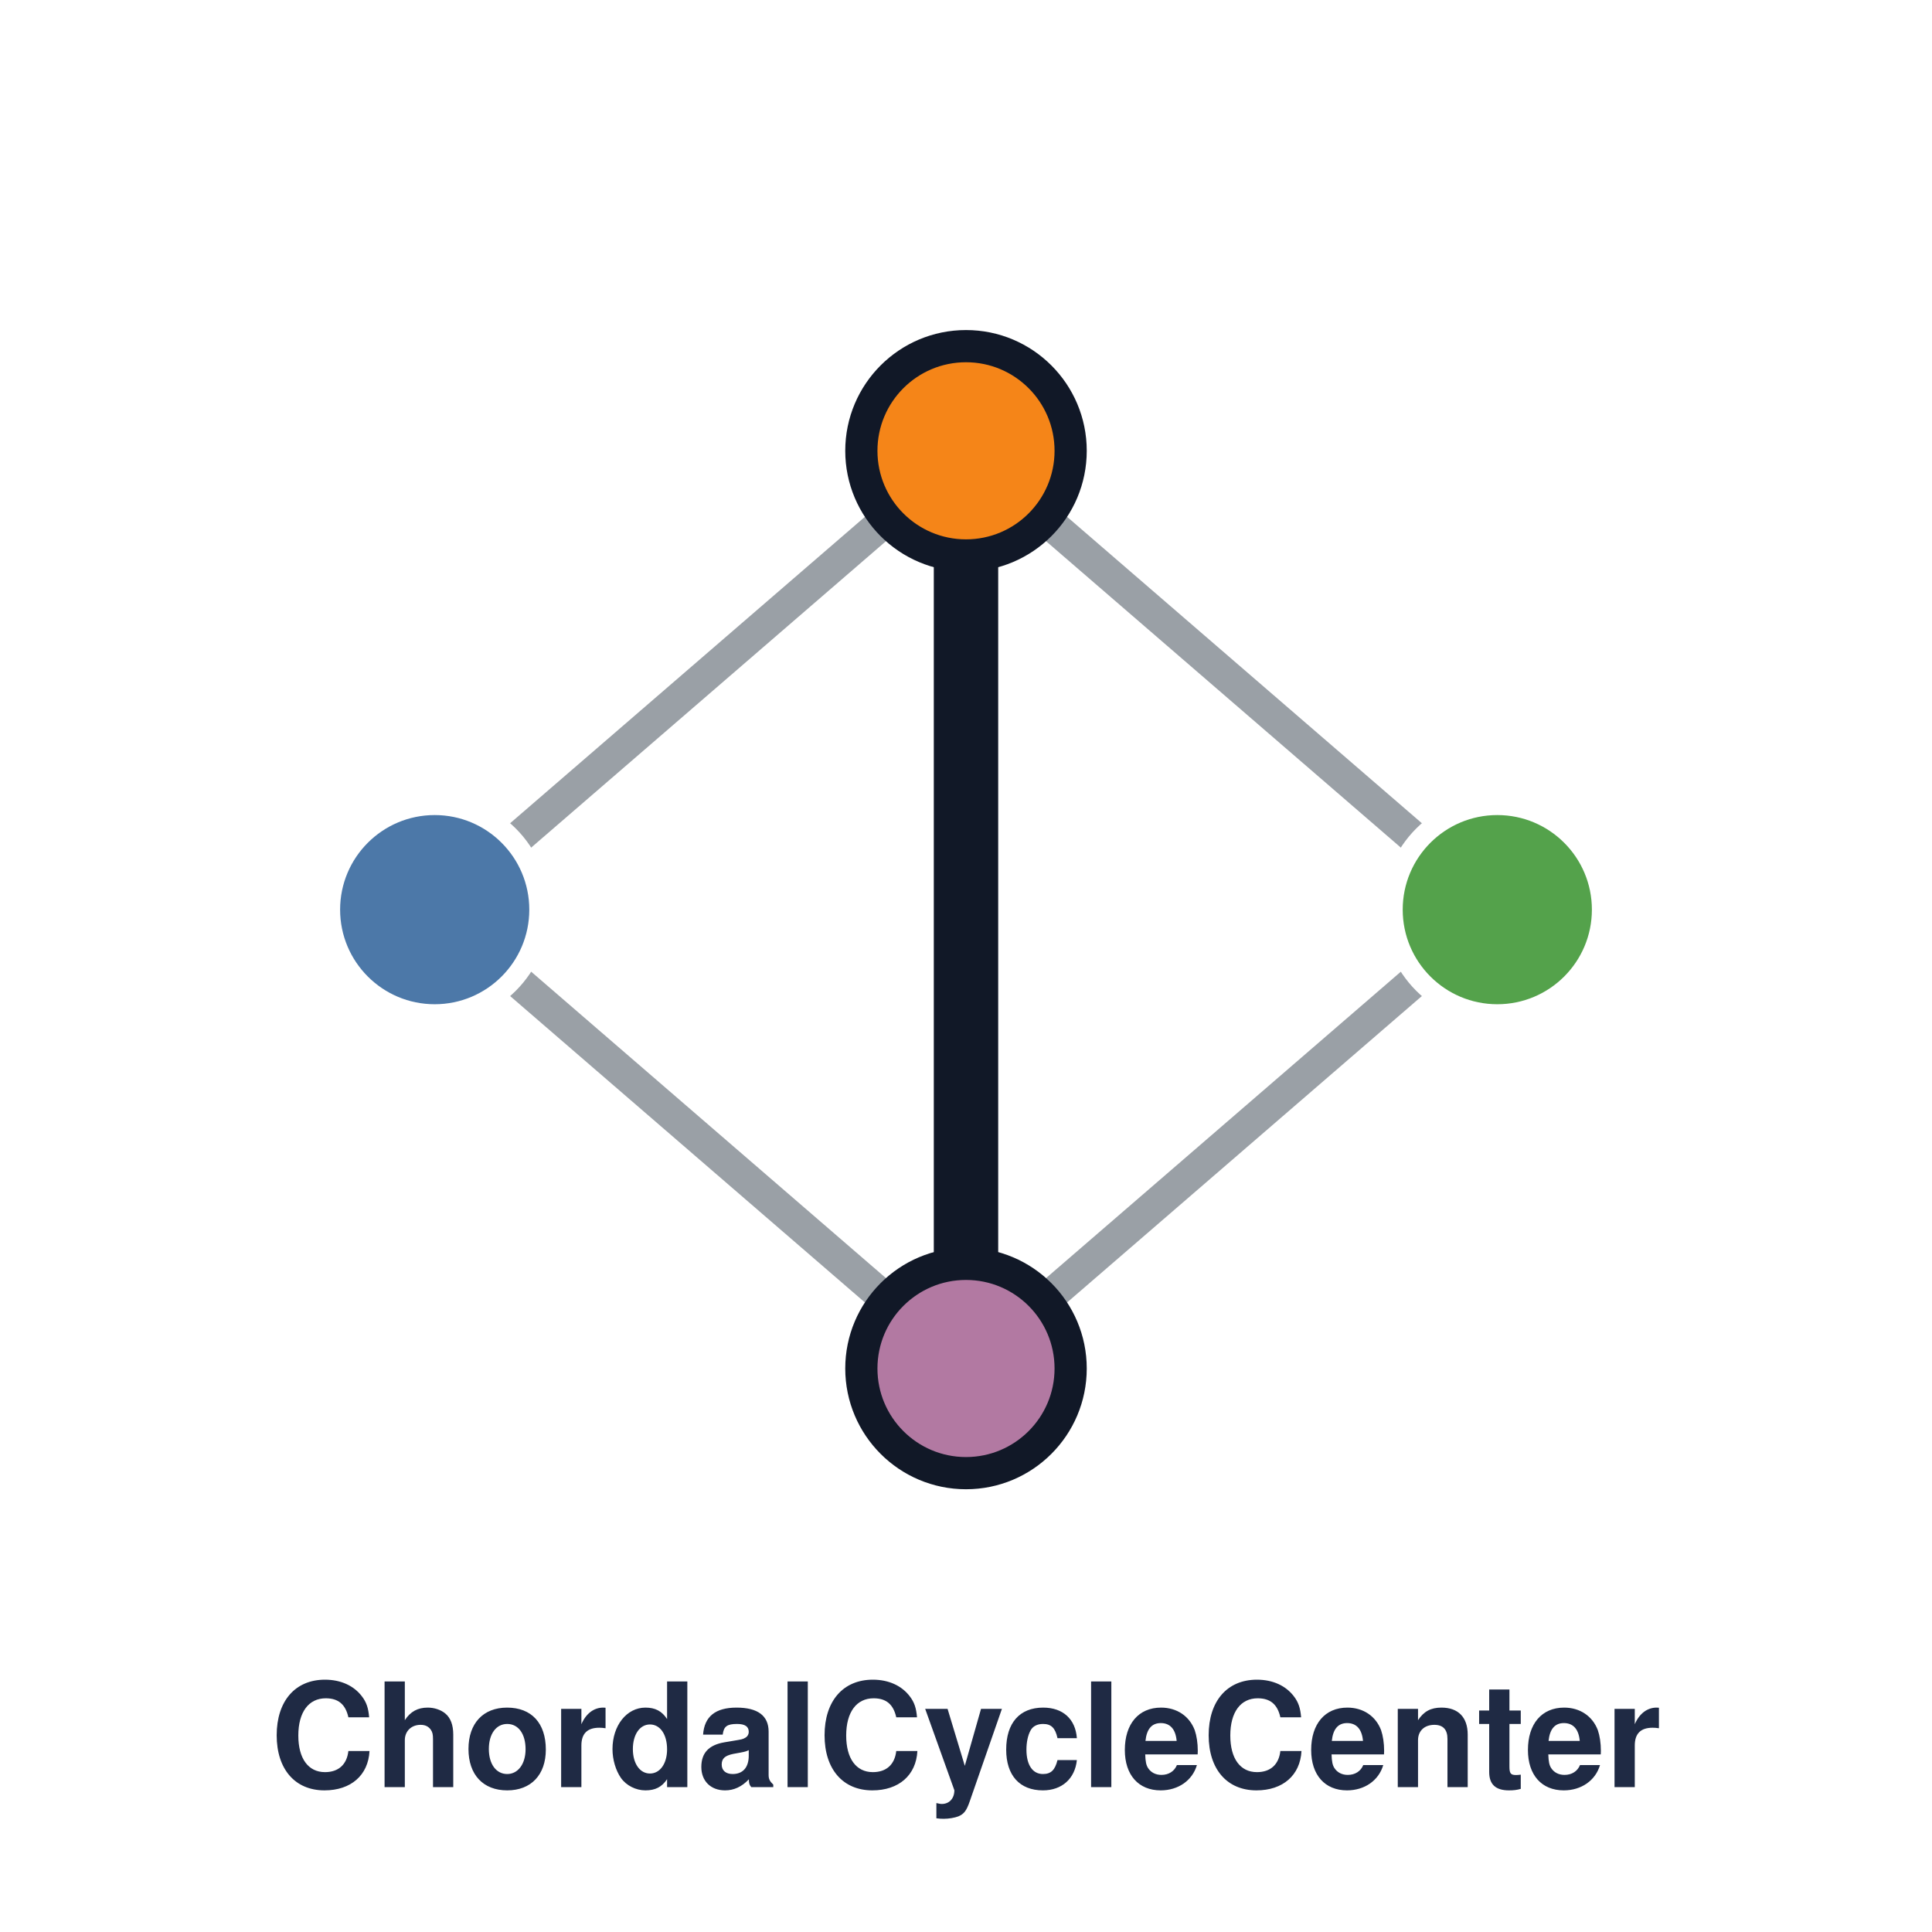
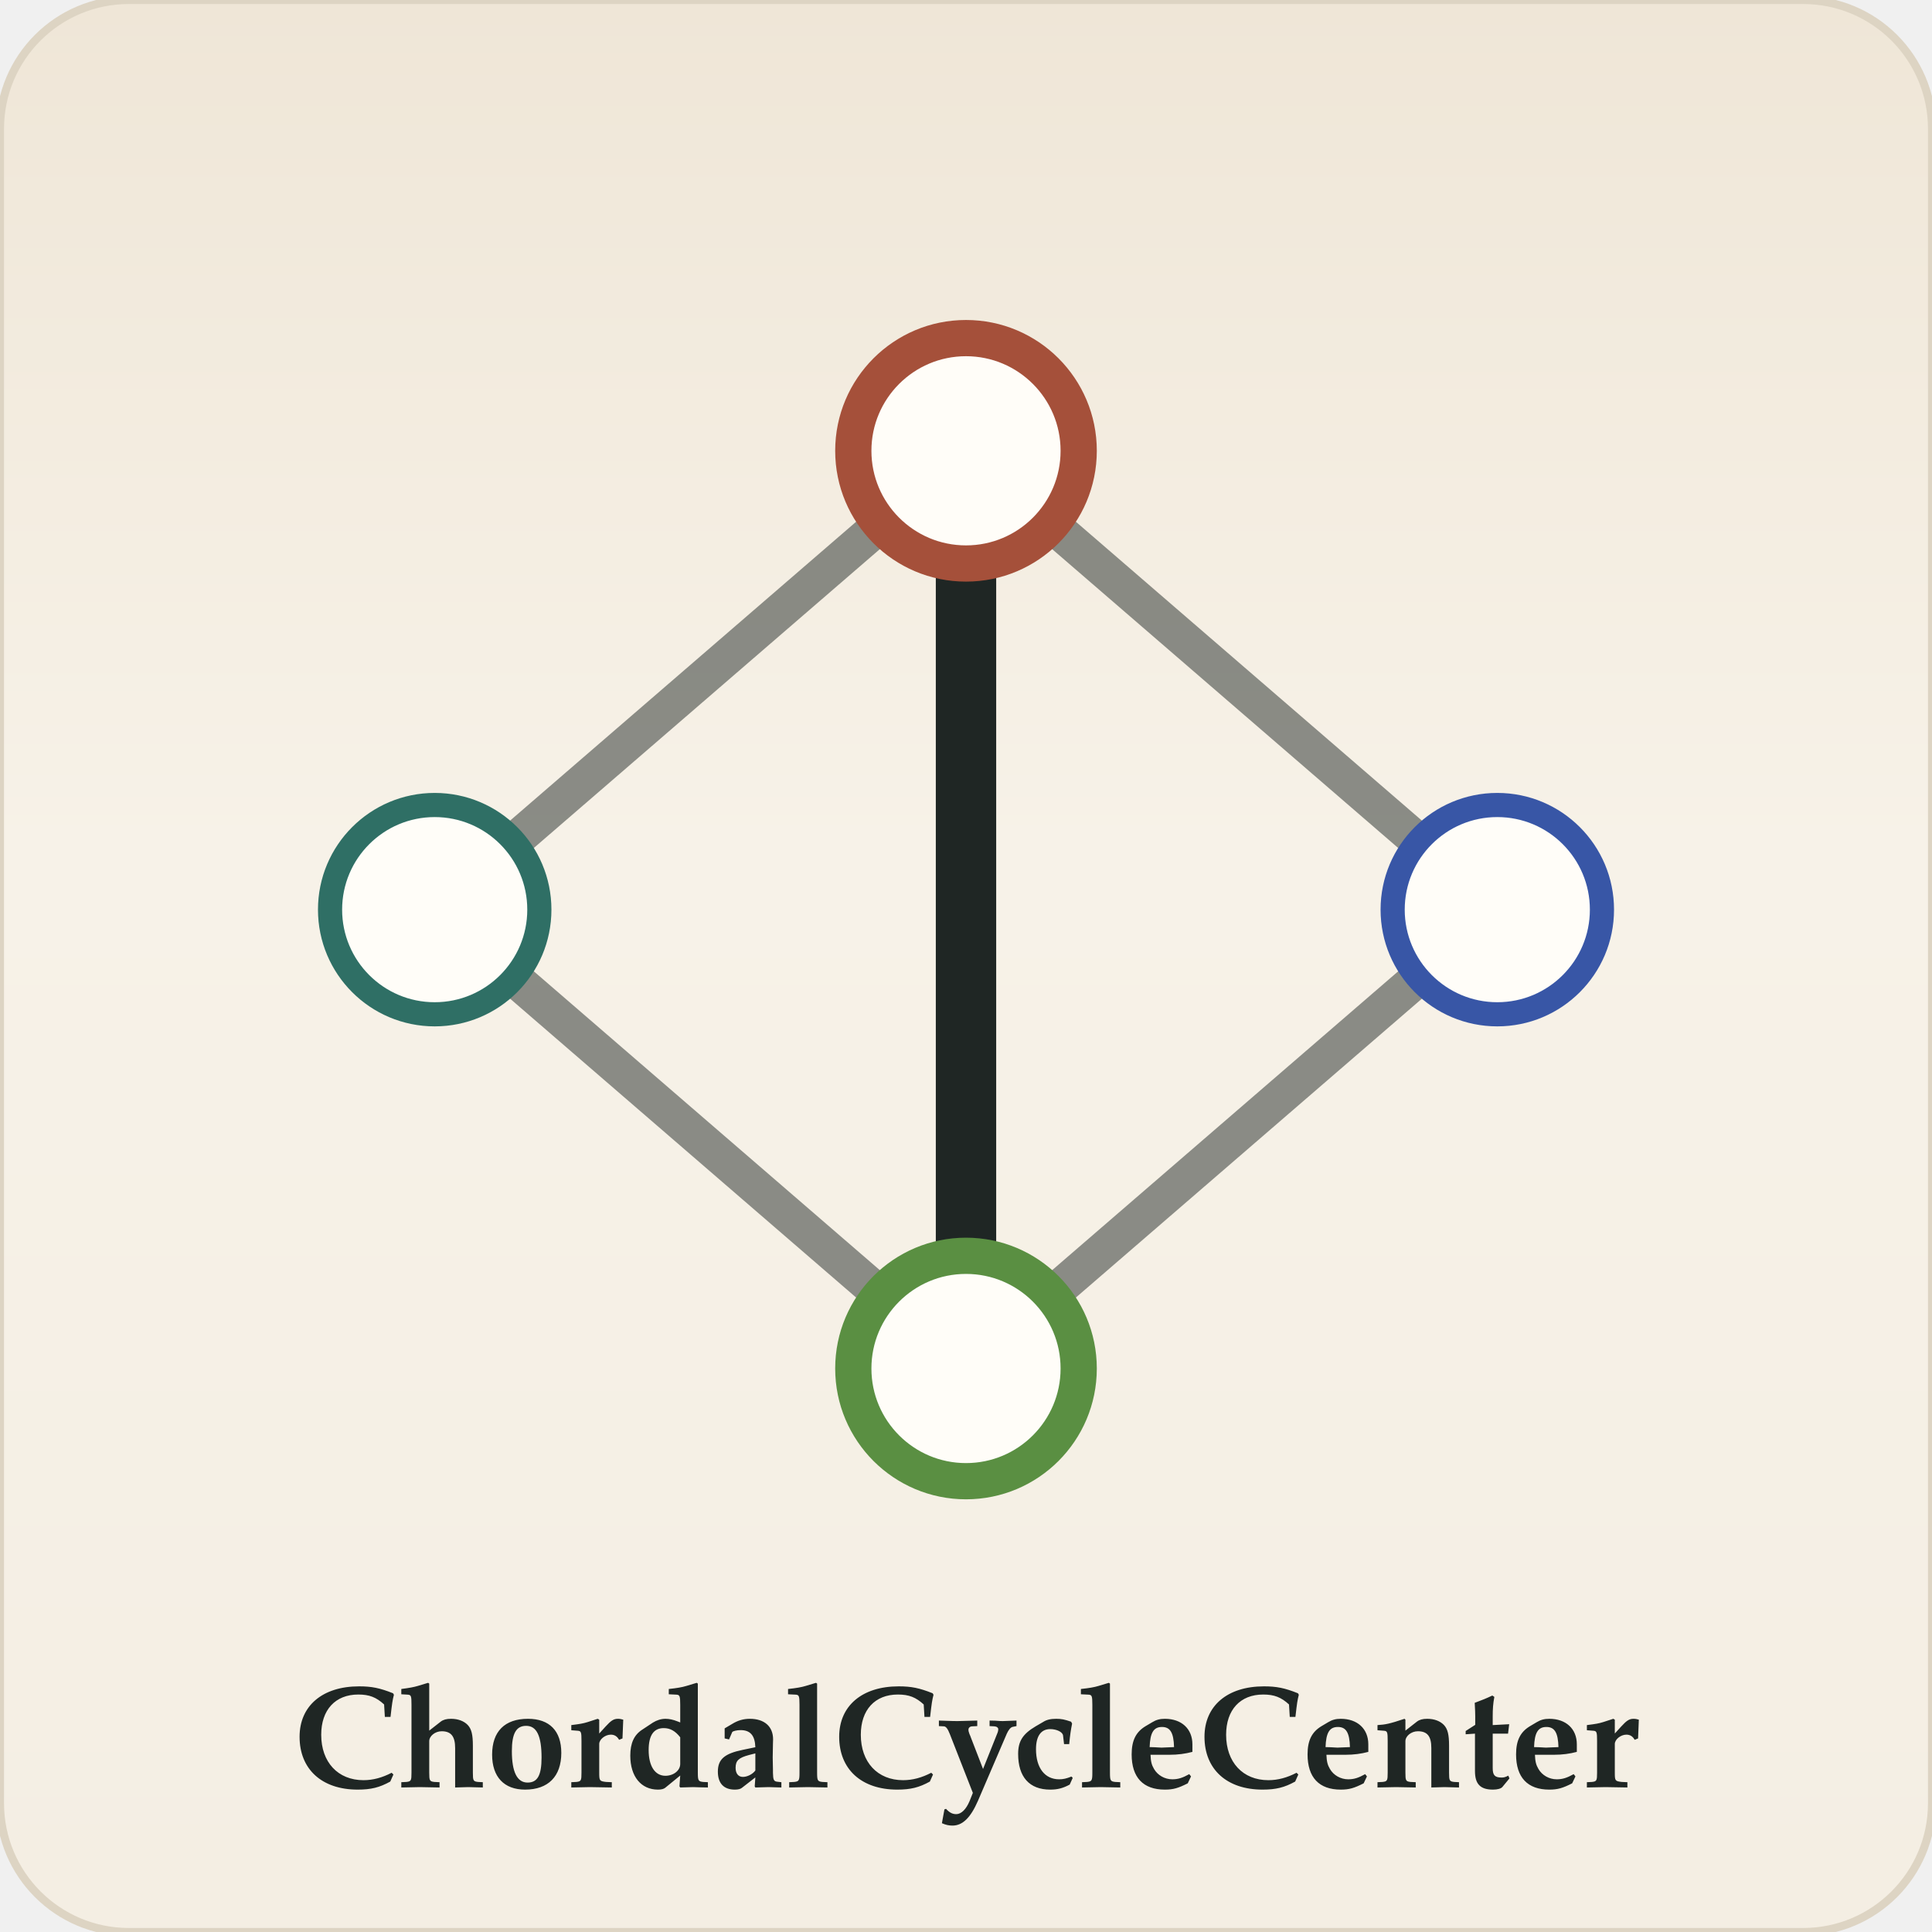
<svg xmlns="http://www.w3.org/2000/svg" viewBox="0 0 240 240" width="240" height="240" role="img" aria-label="ChordalCycleCenter (orbit 10)">
-   <rect width="240" height="240" fill="#ffffff" />
-   <line x1="54.0" y1="113.0" x2="120.0" y2="56.0" stroke="#9aa0a6" stroke-width="4" stroke-linecap="round" />
-   <line x1="120.0" y1="56.0" x2="186.0" y2="113.0" stroke="#9aa0a6" stroke-width="4" stroke-linecap="round" />
-   <line x1="186.0" y1="113.0" x2="120.0" y2="170.0" stroke="#9aa0a6" stroke-width="4" stroke-linecap="round" />
-   <line x1="120.0" y1="170.0" x2="54.0" y2="113.0" stroke="#9aa0a6" stroke-width="4" stroke-linecap="round" />
-   <line x1="120.0" y1="56.0" x2="120.0" y2="170.0" stroke="#111827" stroke-width="8" stroke-linecap="round" />
-   <circle cx="54.0" cy="113.0" r="13" fill="#4c78a8" stroke="#ffffff" stroke-width="2.5" />
-   <circle cx="120.0" cy="56.0" r="13" fill="#f58518" stroke="#111827" stroke-width="4" />
-   <circle cx="186.0" cy="113.0" r="13" fill="#54a24b" stroke="#ffffff" stroke-width="2.5" />
-   <circle cx="120.0" cy="170.0" r="13" fill="#b279a2" stroke="#111827" stroke-width="4" />
-   <text x="120.0" y="222" text-anchor="middle" font-family="Segoe UI, Helvetica, Arial, sans-serif" font-size="18" font-weight="600" fill="#1f2a44">ChordalCycleCenter</text>
+   <defs>
+     <linearGradient id="paper" x1="0" y1="0" x2="0" y2="240" gradientUnits="userSpaceOnUse">
+       <stop offset="0" stop-color="#efe6d7" />
+       <stop offset="0.44" stop-color="#f7f2e8" />
+       <stop offset="1" stop-color="#f4eee3" />
+     </linearGradient>
+   </defs>
+   <rect width="240" height="240" rx="16" fill="url(#paper)" stroke="#ddd4c3" stroke-width="1" />
+   <line x1="54.0" y1="113.0" x2="120.0" y2="56.0" stroke="#1f2624" stroke-opacity="0.5" stroke-width="4.5" stroke-linecap="round" />
+   <line x1="120.0" y1="56.0" x2="186.0" y2="113.0" stroke="#1f2624" stroke-opacity="0.5" stroke-width="4.5" stroke-linecap="round" />
+   <line x1="186.0" y1="113.0" x2="120.0" y2="170.0" stroke="#1f2624" stroke-opacity="0.5" stroke-width="4.5" stroke-linecap="round" />
+   <line x1="120.0" y1="170.0" x2="54.0" y2="113.0" stroke="#1f2624" stroke-opacity="0.5" stroke-width="4.5" stroke-linecap="round" />
+   <line x1="120.0" y1="56.0" x2="120.0" y2="170.0" stroke="#1f2624" stroke-width="7.5" stroke-linecap="round" />
+   <circle cx="54.0" cy="113.0" r="13" fill="#fffdf8" stroke="#2f6f65" stroke-width="3.0" />
+   <circle cx="120.0" cy="56.0" r="14" fill="#fffdf8" stroke="#a5503a" stroke-width="4.5" />
+   <circle cx="186.0" cy="113.0" r="13" fill="#fffdf8" stroke="#3856a6" stroke-width="3.0" />
+   <circle cx="120.0" cy="170.0" r="14" fill="#fffdf8" stroke="#5a8f42" stroke-width="4.5" />
+   <text x="120.0" y="222" text-anchor="middle" font-family="Iowan Old Style, Palatino Linotype, Book Antiqua, Georgia, serif" font-size="18" font-weight="600" fill="#1f2624">ChordalCycleCenter</text>
</svg>
